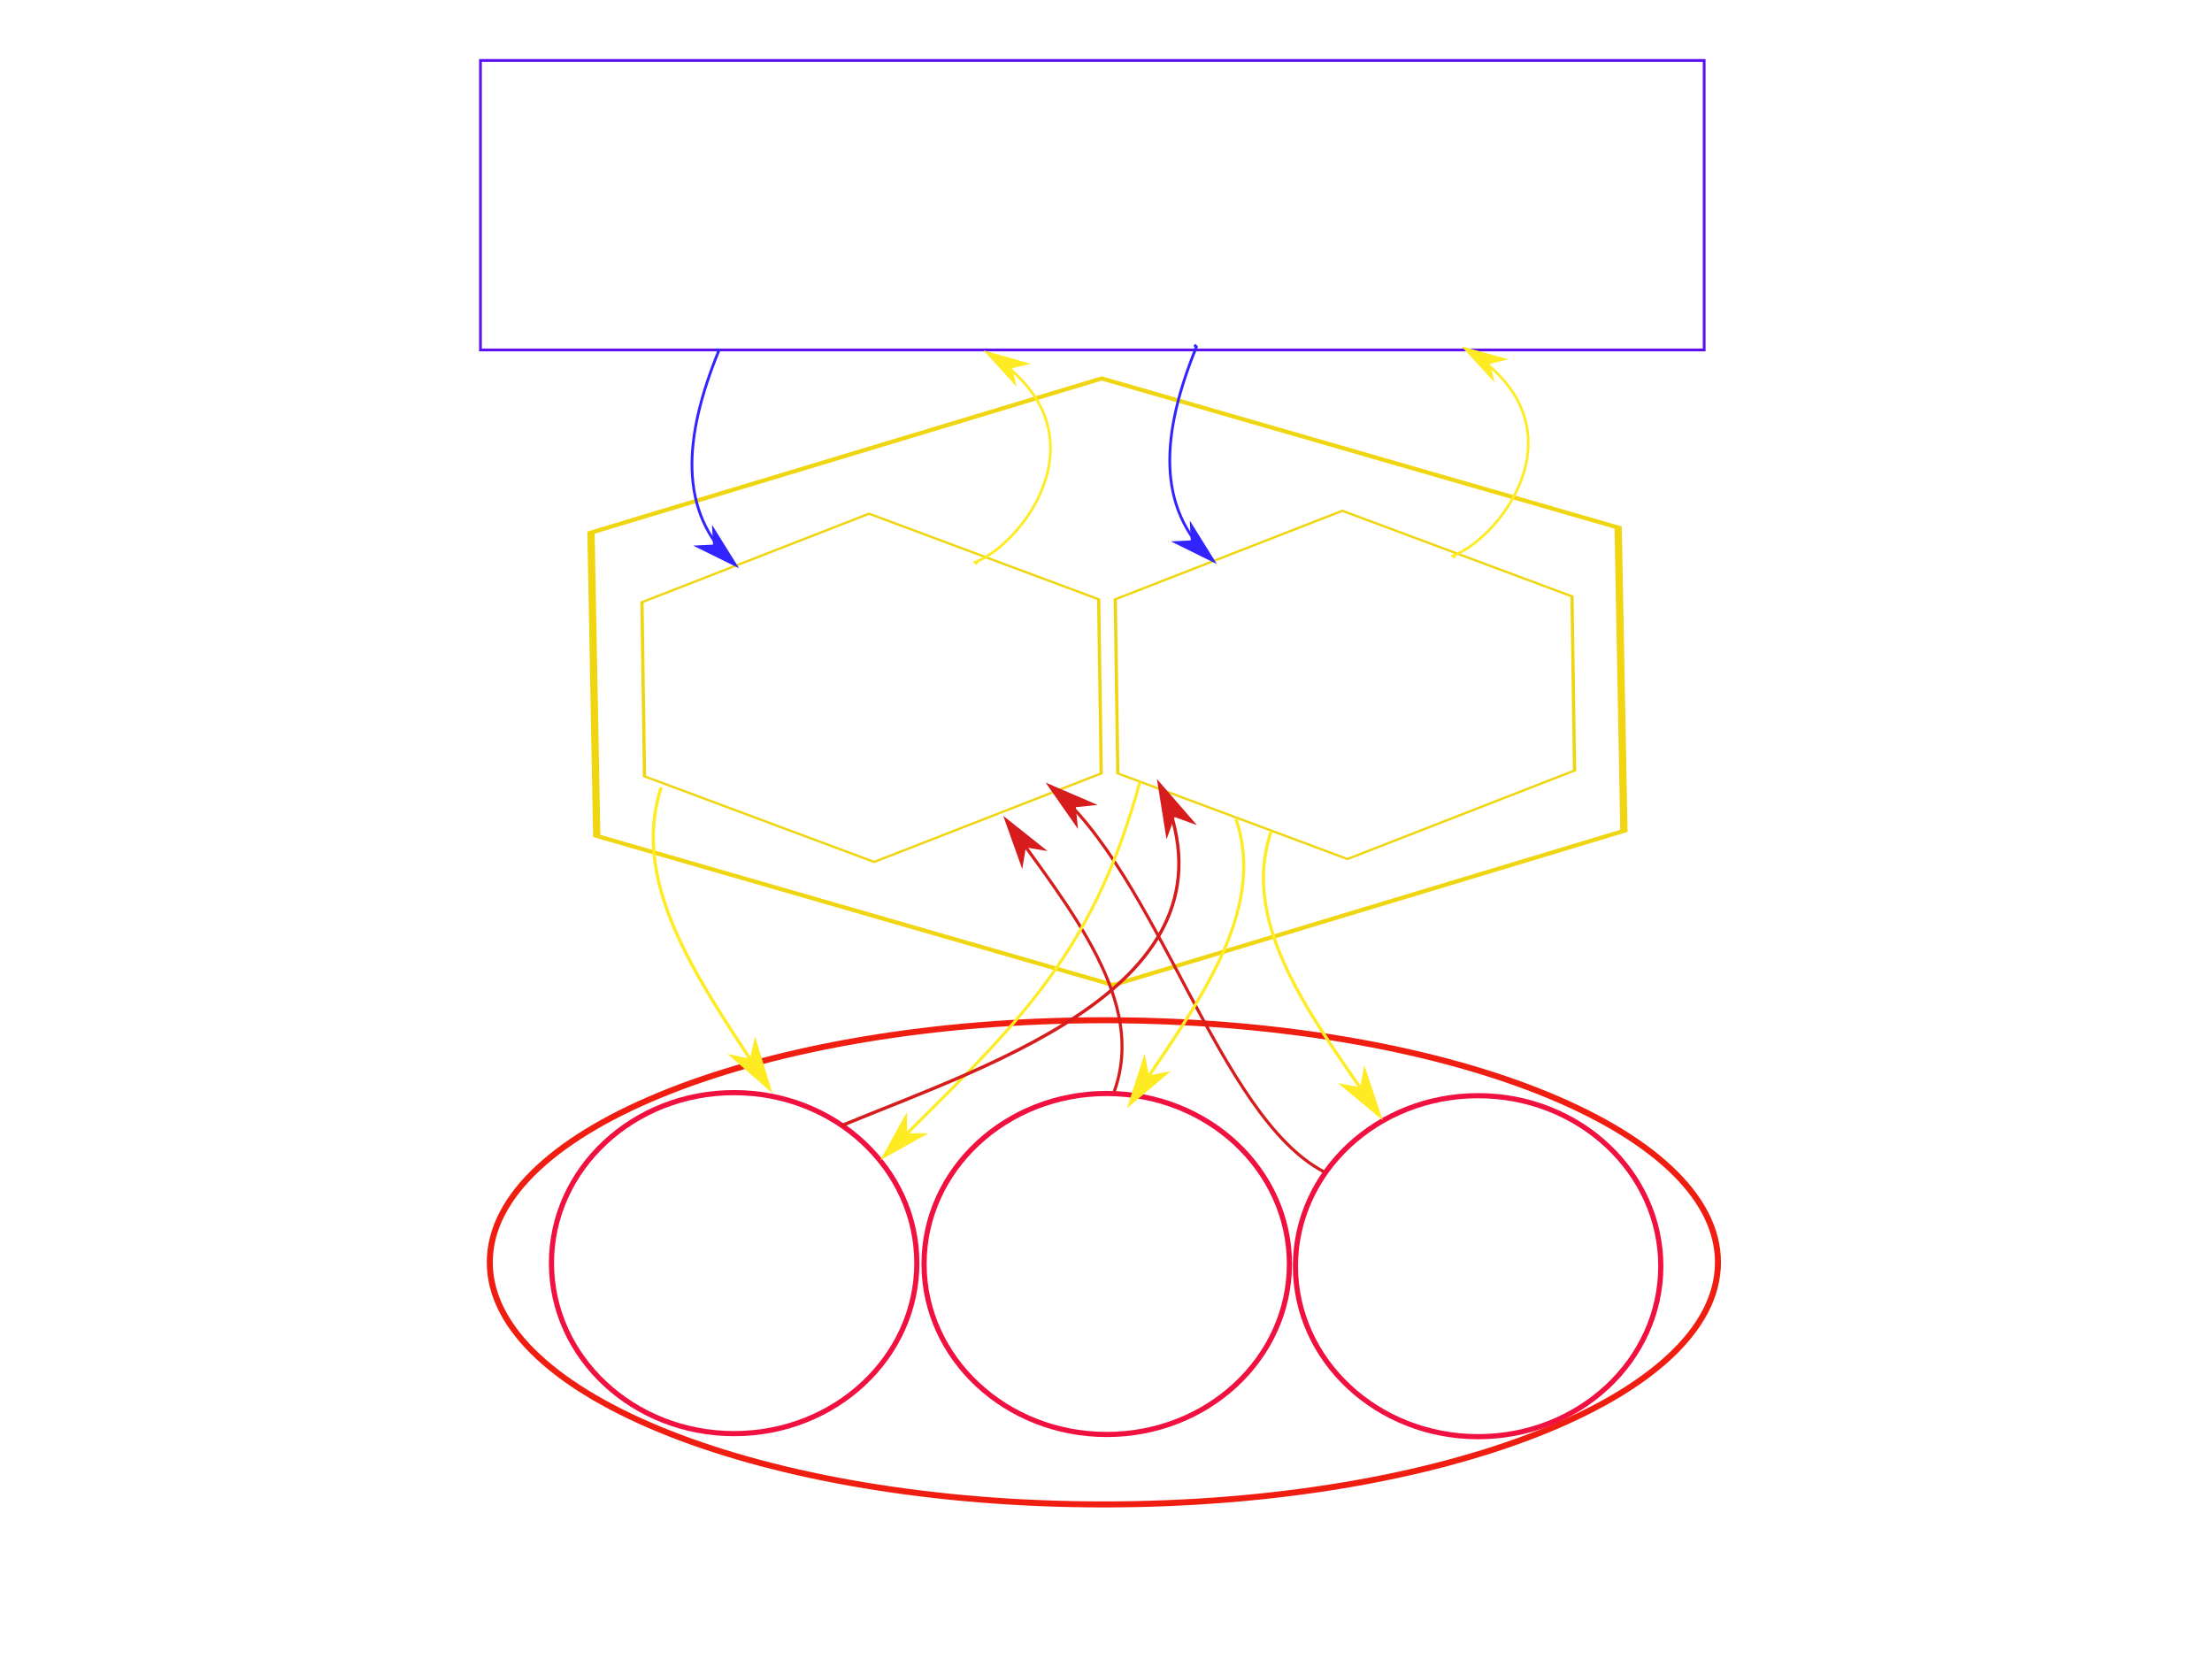
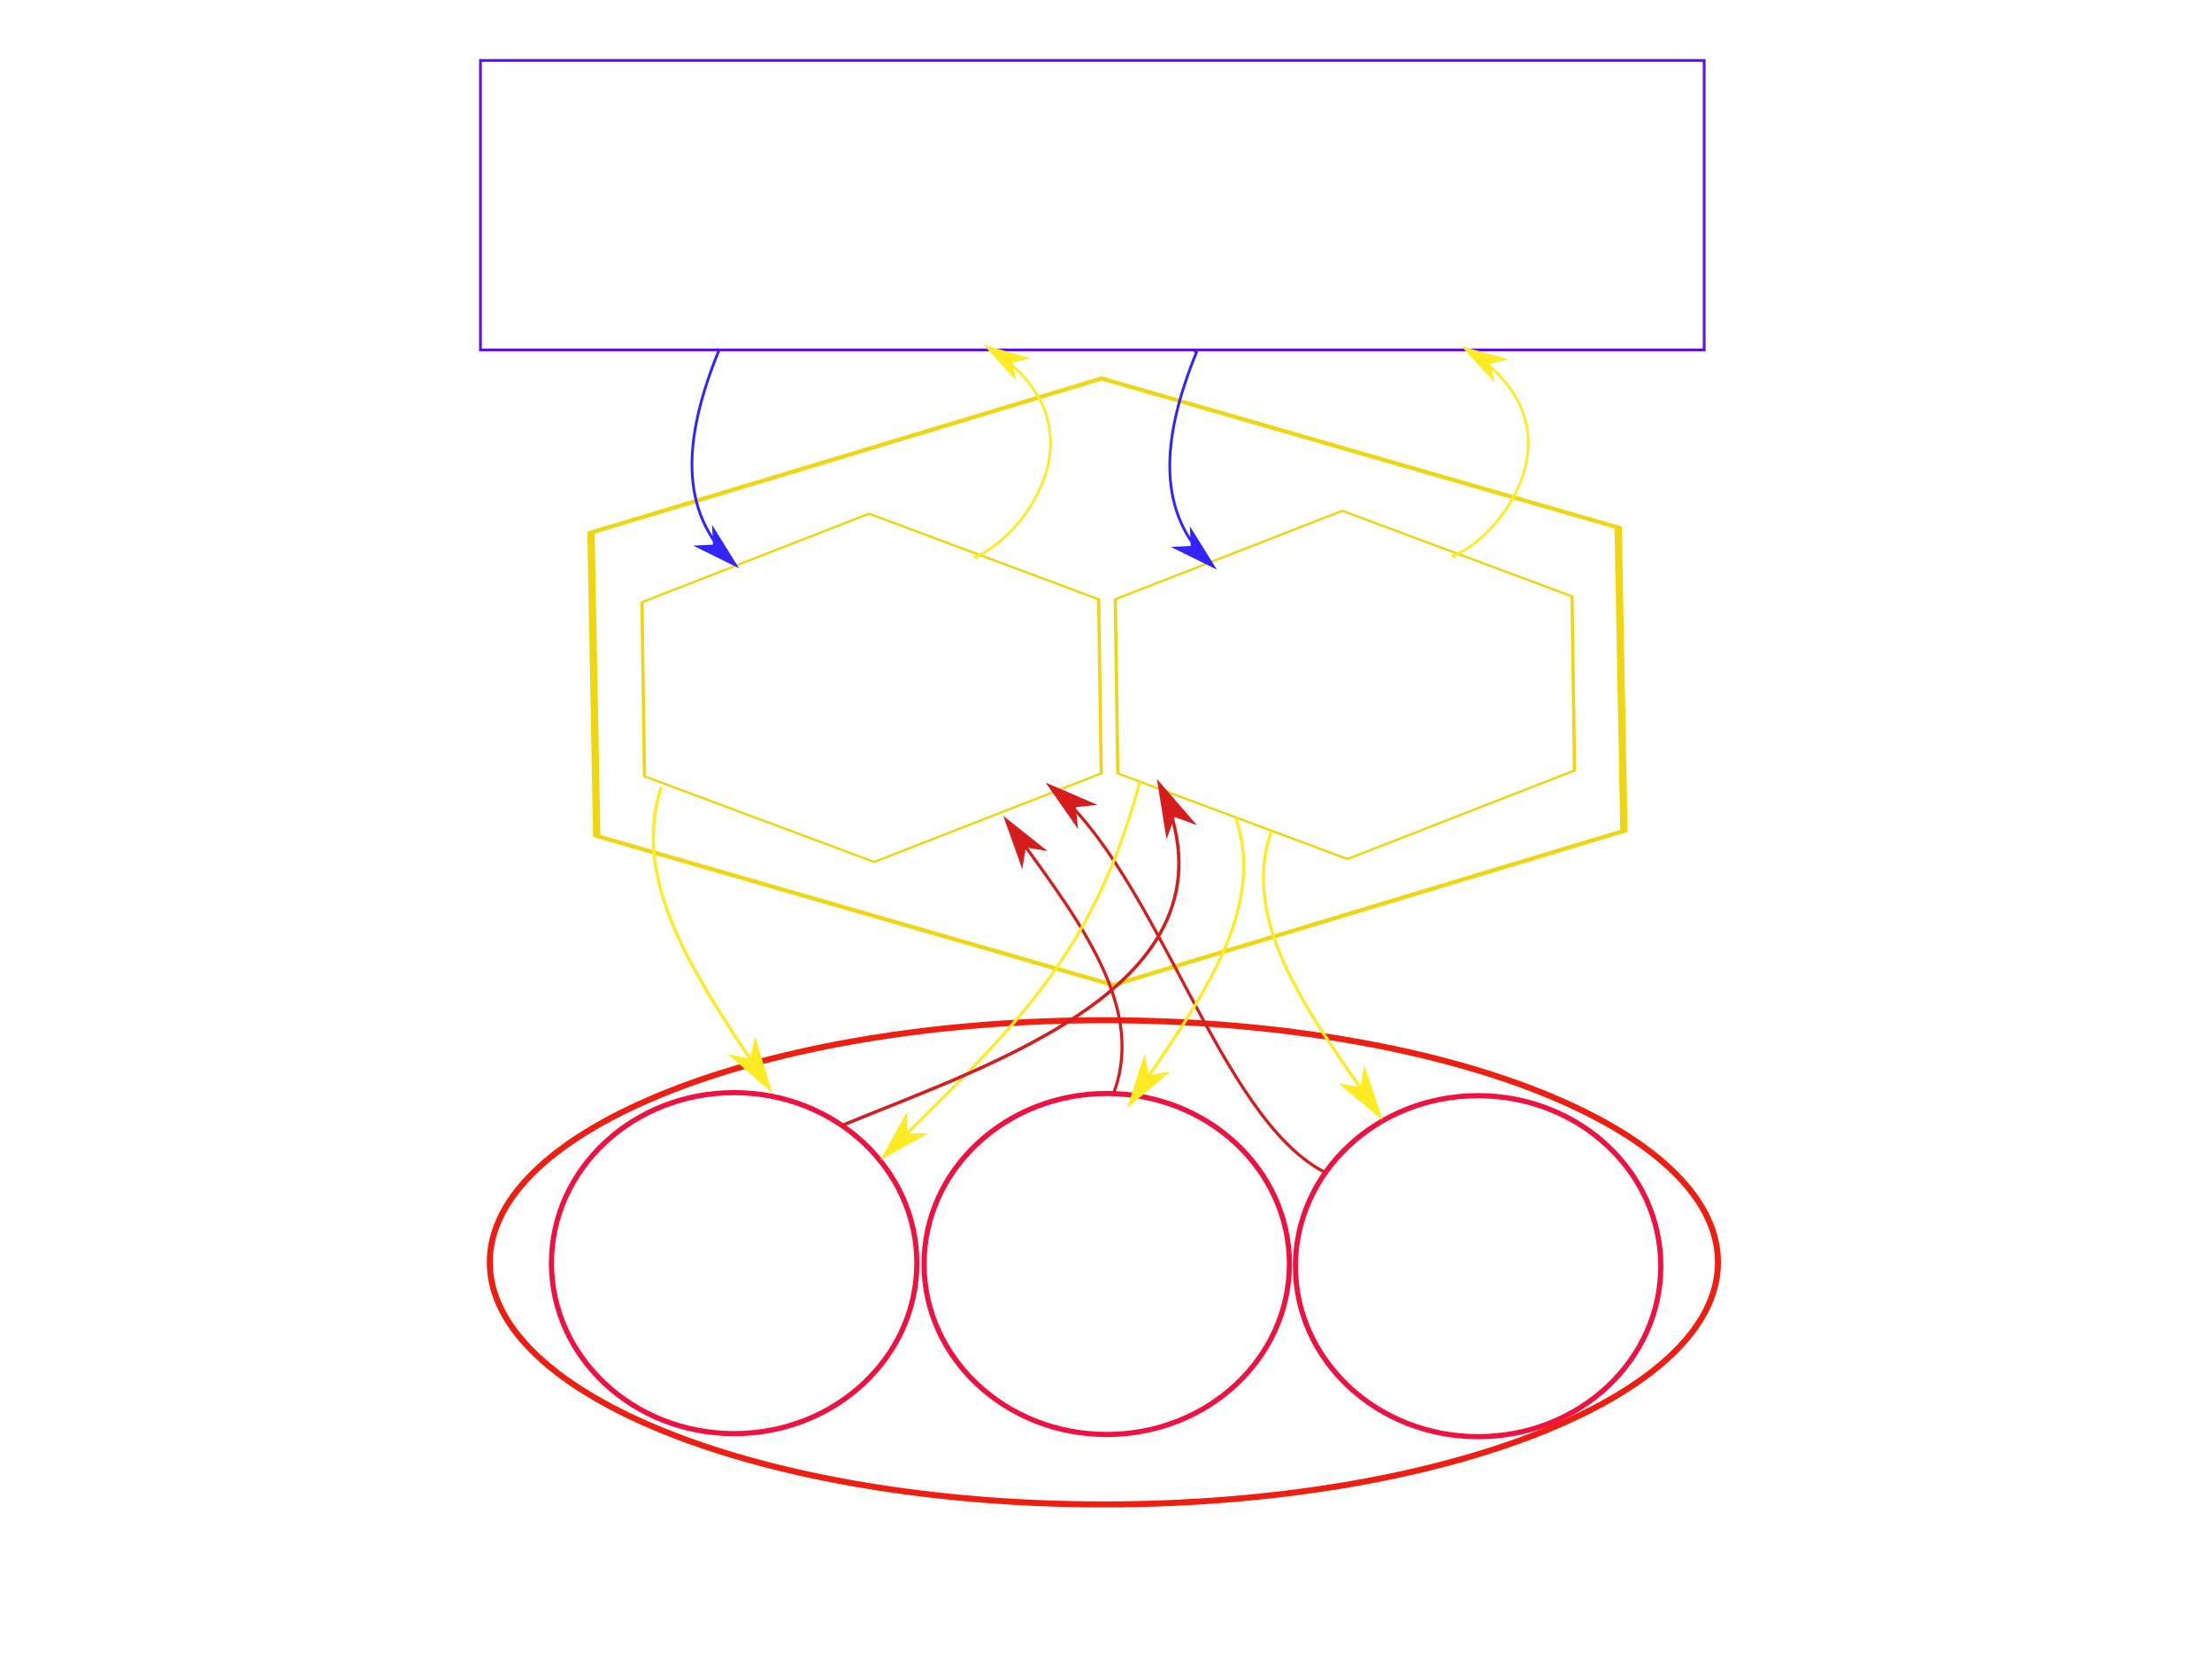
<svg xmlns="http://www.w3.org/2000/svg" width="800" height="600" viewBox="0 0 211.667 158.75" version="1.1" id="svg8">
  <defs id="defs2">
    <marker style="overflow:visible" id="marker36987" refX="0.0" refY="0.0" orient="auto">
      <path transform="scale(0.8) translate(12.5,0)" style="fill-rule:evenodd;stroke:#ffeb24;stroke-width:1pt;stroke-opacity:1;fill:#ffeb24;fill-opacity:1" d="M 0.0,0.0 L 5.0,-5.0 L -12.5,0.0 L 5.0,5.0 L 0.0,0.0 z " id="path36985" />
    </marker>
    <marker style="overflow:visible" id="marker32993" refX="0.0" refY="0.0" orient="auto">
      <path transform="scale(0.8) translate(12.5,0)" style="fill-rule:evenodd;stroke:#ffeb24;stroke-width:1pt;stroke-opacity:1;fill:#ffeb24;fill-opacity:1" d="M 0.0,0.0 L 5.0,-5.0 L -12.5,0.0 L 5.0,5.0 L 0.0,0.0 z " id="path32991" />
    </marker>
    <marker style="overflow:visible" id="marker32651" refX="0.0" refY="0.0" orient="auto">
      <path transform="scale(0.8) translate(12.5,0)" style="fill-rule:evenodd;stroke:#ffeb24;stroke-width:1pt;stroke-opacity:1;fill:#ffeb24;fill-opacity:1" d="M 0.0,0.0 L 5.0,-5.0 L -12.5,0.0 L 5.0,5.0 L 0.0,0.0 z " id="path32649" />
    </marker>
    <marker style="overflow:visible" id="marker32475" refX="0.0" refY="0.0" orient="auto">
      <path transform="scale(0.8) translate(12.5,0)" style="fill-rule:evenodd;stroke:#ffeb24;stroke-width:1pt;stroke-opacity:1;fill:#ffeb24;fill-opacity:1" d="M 0.0,0.0 L 5.0,-5.0 L -12.5,0.0 L 5.0,5.0 L 0.0,0.0 z " id="path32473" />
    </marker>
    <marker style="overflow:visible" id="marker30955" refX="0.0" refY="0.0" orient="auto">
      <path transform="scale(0.8) translate(12.5,0)" style="fill-rule:evenodd;stroke:#ffeb24;stroke-width:1pt;stroke-opacity:1;fill:#ffeb24;fill-opacity:1" d="M 0.0,0.0 L 5.0,-5.0 L -12.5,0.0 L 5.0,5.0 L 0.0,0.0 z " id="path30953" />
    </marker>
    <marker orient="auto" refY="0.0" refX="0.0" id="marker30447" style="overflow:visible">
      <path id="path30445" d="M 0.0,0.0 L 5.0,-5.0 L -12.5,0.0 L 5.0,5.0 L 0.0,0.0 z " style="fill-rule:evenodd;stroke:#ffeb24;stroke-width:1pt;stroke-opacity:1;fill:#ffeb24;fill-opacity:1" transform="scale(0.8) translate(12.5,0)" />
    </marker>
    <marker style="overflow:visible" id="marker29945" refX="0.0" refY="0.0" orient="auto">
      <path transform="scale(0.8) translate(12.5,0)" style="fill-rule:evenodd;stroke:#ffeb24;stroke-width:1pt;stroke-opacity:1;fill:#ffeb24;fill-opacity:1" d="M 0.0,0.0 L 5.0,-5.0 L -12.5,0.0 L 5.0,5.0 L 0.0,0.0 z " id="path29943" />
    </marker>
    <marker style="overflow:visible" id="marker2779" refX="0.0" refY="0.0" orient="auto">
      <path transform="scale(0.8) translate(12.5,0)" style="fill-rule:evenodd;stroke:#3124ff;stroke-width:1pt;stroke-opacity:1;fill:#3124ff;fill-opacity:1" d="M 0.0,0.0 L 5.0,-5.0 L -12.5,0.0 L 5.0,5.0 L 0.0,0.0 z " id="path2777" />
    </marker>
    <marker style="overflow:visible" id="marker2603" refX="0.0" refY="0.0" orient="auto">
      <path transform="scale(0.8) translate(12.5,0)" style="fill-rule:evenodd;stroke:#ffeb24;stroke-width:1pt;stroke-opacity:1;fill:#ffeb24;fill-opacity:1" d="M 0.0,0.0 L 5.0,-5.0 L -12.5,0.0 L 5.0,5.0 L 0.0,0.0 z " id="path2601" />
    </marker>
    <marker orient="auto" refY="0.0" refX="0.0" id="marker1927" style="overflow:visible">
      <path id="path1925" d="M 0.0,0.0 L 5.0,-5.0 L -12.5,0.0 L 5.0,5.0 L 0.0,0.0 z " style="fill-rule:evenodd;stroke:#000000;stroke-width:1pt;stroke-opacity:1;fill:#000000;fill-opacity:1" transform="scale(0.8) translate(12.5,0)" />
    </marker>
    <marker orient="auto" refY="0.0" refX="0.0" id="marker1757" style="overflow:visible">
      <path id="path1755" d="M 0.0,0.0 L 5.0,-5.0 L -12.5,0.0 L 5.0,5.0 L 0.0,0.0 z " style="fill-rule:evenodd;stroke:#000000;stroke-width:1pt;stroke-opacity:1;fill:#000000;fill-opacity:1" transform="scale(0.8) translate(12.5,0)" />
    </marker>
    <marker orient="auto" refY="0.0" refX="0.0" id="Arrow1Lstart" style="overflow:visible">
      <path id="path907" d="M 0.0,0.0 L 5.0,-5.0 L -12.5,0.0 L 5.0,5.0 L 0.0,0.0 z " style="fill-rule:evenodd;stroke:#ffeb24;stroke-width:1pt;stroke-opacity:1;fill:#ffeb24;fill-opacity:1" transform="scale(0.8) translate(12.5,0)" />
    </marker>
    <marker style="overflow:visible" id="marker2779-4" refX="0" refY="0" orient="auto">
      <path transform="matrix(0.8,0,0,0.8,10,0)" style="fill:#ffeb24;fill-opacity:1;fill-rule:evenodd;stroke:#ffeb24;stroke-width:1pt;stroke-opacity:1" d="M 0,0 5,-5 -12.5,0 5,5 Z" id="path2777-2" />
    </marker>
    <marker orient="auto" refY="0" refX="0" id="Arrow1Lstart-5" style="overflow:visible">
      <path id="path907-8" d="M 0,0 5,-5 -12.5,0 5,5 Z" style="fill:#d61c1c;fill-opacity:1;fill-rule:evenodd;stroke:#d61c1c;stroke-width:1pt;stroke-opacity:1" transform="matrix(0.8,0,0,0.8,10,0)" />
    </marker>
    <marker style="overflow:visible" id="marker2779-43" refX="0" refY="0" orient="auto">
      <path transform="matrix(0.8,0,0,0.8,10,0)" style="fill:#ffeb24;fill-opacity:1;fill-rule:evenodd;stroke:#ffeb24;stroke-width:1pt;stroke-opacity:1" d="M 0,0 5,-5 -12.5,0 5,5 Z" id="path2777-9" />
    </marker>
    <marker style="overflow:visible" id="marker36987-0" refX="0" refY="0" orient="auto">
      <path transform="matrix(0.8,0,0,0.8,10,0)" style="fill:#ffeb24;fill-opacity:1;fill-rule:evenodd;stroke:#ffeb24;stroke-width:1pt;stroke-opacity:1" d="M 0,0 5,-5 -12.5,0 5,5 Z" id="path36985-3" />
    </marker>
    <marker style="overflow:visible" id="marker2779-5" refX="0" refY="0" orient="auto">
      <path transform="matrix(0.8,0,0,0.8,10,0)" style="fill:#3124ff;fill-opacity:1;fill-rule:evenodd;stroke:#3124ff;stroke-width:1pt;stroke-opacity:1" d="M 0,0 5,-5 -12.5,0 5,5 Z" id="path2777-7" />
    </marker>
    <marker orient="auto" refY="0" refX="0" id="Arrow1Lstart-4" style="overflow:visible">
      <path id="path907-1" d="M 0,0 5,-5 -12.5,0 5,5 Z" style="fill:#d61c1c;fill-opacity:1;fill-rule:evenodd;stroke:#d61c1c;stroke-width:1pt;stroke-opacity:1" transform="matrix(0.8,0,0,0.8,10,0)" />
    </marker>
    <marker orient="auto" refY="0" refX="0" id="Arrow1Lstart-3" style="overflow:visible">
      <path id="path907-14" d="M 0,0 5,-5 -12.5,0 5,5 Z" style="fill:#ffeb24;fill-opacity:1;fill-rule:evenodd;stroke:#ffeb24;stroke-width:1pt;stroke-opacity:1" transform="matrix(0.8,0,0,0.8,10,0)" />
    </marker>
    <marker orient="auto" refY="0" refX="0" id="Arrow1Lstart-4-2" style="overflow:visible">
      <path id="path907-1-9" d="M 0,0 5,-5 -12.5,0 5,5 Z" style="fill:#d61c1c;fill-opacity:1;fill-rule:evenodd;stroke:#d61c1c;stroke-width:1pt;stroke-opacity:1" transform="matrix(0.8,0,0,0.8,10,0)" />
    </marker>
    <marker orient="auto" refY="0" refX="0" id="Arrow1Lstart-3-7" style="overflow:visible">
      <path id="path907-14-3" d="M 0,0 5,-5 -12.5,0 5,5 Z" style="fill:#ffeb24;fill-opacity:1;fill-rule:evenodd;stroke:#ffeb24;stroke-width:1pt;stroke-opacity:1" transform="matrix(0.8,0,0,0.8,10,0)" />
    </marker>
    <marker orient="auto" refY="0" refX="0" id="Arrow1Lstart-3-4" style="overflow:visible">
      <path id="path907-14-7" d="M 0,0 5,-5 -12.5,0 5,5 Z" style="fill:#ffeb24;fill-opacity:1;fill-rule:evenodd;stroke:#ffeb24;stroke-width:1pt;stroke-opacity:1" transform="matrix(0.8,0,0,0.8,10,0)" />
    </marker>
    <marker orient="auto" refY="0" refX="0" id="Arrow1Lstart-1" style="overflow:visible">
      <path id="path907-5" d="M 0,0 5,-5 -12.5,0 5,5 Z" style="fill:#d61c1c;fill-opacity:1;fill-rule:evenodd;stroke:#d61c1c;stroke-width:1pt;stroke-opacity:1" transform="matrix(0.8,0,0,0.8,10,0)" />
    </marker>
  </defs>
  <g id="layer1" transform="translate(0,-138.25)">
    <flowRoot xml:space="preserve" id="flowRoot817" style="fill:black;fill-opacity:1;stroke:none;font-family:sans-serif;font-style:normal;font-weight:normal;font-size:40px;line-height:1.25;letter-spacing:0px;word-spacing:0px">
      <flowRegion id="flowRegion819">
        <rect id="rect821" width="239.406" height="73.741" x="283.853" y="243.416" />
      </flowRegion>
      <flowPara id="flowPara823" />
    </flowRoot>
    <text xml:space="preserve" style="font-style:normal;font-weight:normal;font-size:10.583px;line-height:1.25;font-family:sans-serif;letter-spacing:0px;word-spacing:0px;fill:#000000;fill-opacity:1;stroke:none;stroke-width:0.265" x="118.935" y="211.206" id="text827">
      <tspan id="tspan825" x="118.935" y="220.57" style="stroke-width:0.265" />
    </text>
    <ellipse style="opacity:1;fill:none;fill-opacity:1;stroke:#f01d11;stroke-width:0.575;stroke-miterlimit:4;stroke-dasharray:none;stroke-opacity:1" id="path831" cx="105.63" cy="259.042" rx="58.762" ry="23.166" />
    <path style="opacity:1;fill:none;fill-opacity:1;stroke:#f0d611;stroke-width:0.703;stroke-miterlimit:4;stroke-dasharray:none;stroke-opacity:1" id="path815" d="m 125.617,230.45 -49.16,29.02 -49.712,-28.063 -0.553,-57.084 49.16,-29.02 49.712,28.063 z" transform="matrix(0.9941119,0,0,0.5084289,30.51475,100.5875)" />
    <flowRoot xml:space="preserve" id="flowRoot833" style="font-style:normal;font-variant:normal;font-weight:normal;font-stretch:normal;font-size:40px;line-height:1.25;font-family:'Arial Rounded MT Bold';-inkscape-font-specification:'Arial Rounded MT Bold, ';letter-spacing:0px;word-spacing:0px;fill:#000000;fill-opacity:1;stroke:none" transform="matrix(0.2645833,0,0,0.2645833,0.7458166,125.6686)">
      <flowRegion id="flowRegion835" style="font-style:normal;font-variant:normal;font-weight:normal;font-stretch:normal;font-family:'Arial Rounded MT Bold';-inkscape-font-specification:'Arial Rounded MT Bold, '">
        <rect id="rect837" width="277.723" height="46.04" x="256.188" y="98.02" style="font-style:normal;font-variant:normal;font-weight:normal;font-stretch:normal;font-family:'Arial Rounded MT Bold';-inkscape-font-specification:'Arial Rounded MT Bold, '" />
      </flowRegion>
      <flowPara id="flowPara839" style="font-style:normal;font-variant:normal;font-weight:normal;font-stretch:normal;font-family:'Arial Rounded MT Bold';-inkscape-font-specification:'Arial Rounded MT Bold, ';text-align:center;text-anchor:middle">Jeu-vidéo</flowPara>
    </flowRoot>
    <text xml:space="preserve" style="font-style:normal;font-weight:normal;font-size:10.583px;line-height:1.25;font-family:sans-serif;letter-spacing:0px;word-spacing:0px;fill:#000000;fill-opacity:1;stroke:none;stroke-width:0.265" x="80.161" y="215.66" id="text5127">
      <tspan id="tspan5125" x="80.161" y="225.024" style="stroke-width:0.265" />
    </text>
    <rect style="fill:none;fill-rule:evenodd;stroke:#5d11f0;stroke-width:0.265;stroke-opacity:1" id="rect5129" width="117.098" height="27.703" x="45.975" y="144.034" />
    <flowRoot xml:space="preserve" id="flowRoot833-9" style="font-style:normal;font-variant:normal;font-weight:normal;font-stretch:normal;font-size:26.667px;line-height:1.25;font-family:'Arial Rounded MT Bold';-inkscape-font-specification:'Arial Rounded MT Bold, ';letter-spacing:0px;word-spacing:0px;fill:#000000;fill-opacity:1;stroke:none" transform="matrix(0.2645833,0,0,0.2645833,-21.1937,173.7834)">
      <flowRegion id="flowRegion835-8" style="font-style:normal;font-variant:normal;font-weight:normal;font-stretch:normal;font-size:26.667px;font-family:'Arial Rounded MT Bold';-inkscape-font-specification:'Arial Rounded MT Bold, '">
        <rect id="rect837-4" width="277.723" height="46.04" x="256.188" y="98.02" style="font-style:normal;font-variant:normal;font-weight:normal;font-stretch:normal;font-size:26.667px;font-family:'Arial Rounded MT Bold';-inkscape-font-specification:'Arial Rounded MT Bold, '" />
      </flowRegion>
      <flowPara id="flowPara839-3" style="font-style:normal;font-variant:normal;font-weight:normal;font-stretch:normal;font-size:24px;font-family:'Arial Rounded MT Bold';-inkscape-font-specification:'Arial Rounded MT Bold, ';text-align:center;text-anchor:middle">Joueur</flowPara>
    </flowRoot>
    <flowRoot xml:space="preserve" id="flowRoot833-93" style="font-style:normal;font-variant:normal;font-weight:normal;font-stretch:normal;font-size:40px;line-height:1.25;font-family:'Arial Rounded MT Bold';-inkscape-font-specification:'Arial Rounded MT Bold, ';letter-spacing:0px;word-spacing:0px;fill:#000000;fill-opacity:1;stroke:none" transform="matrix(0.1847219,0,0,0.1847219,-2.837084,236.3359)">
      <flowRegion id="flowRegion835-5" style="font-style:normal;font-variant:normal;font-weight:normal;font-stretch:normal;font-family:'Arial Rounded MT Bold';-inkscape-font-specification:'Arial Rounded MT Bold, '">
        <rect id="rect837-6" width="277.723" height="46.04" x="256.188" y="98.02" style="font-style:normal;font-variant:normal;font-weight:normal;font-stretch:normal;font-family:'Arial Rounded MT Bold';-inkscape-font-specification:'Arial Rounded MT Bold, '" />
      </flowRegion>
      <flowPara id="flowPara839-7" style="font-style:normal;font-variant:normal;font-weight:normal;font-stretch:normal;font-size:34.376px;font-family:'Arial Rounded MT Bold';-inkscape-font-specification:'Arial Rounded MT Bold, ';text-align:center;text-anchor:middle">Finance</flowPara>
    </flowRoot>
    <path style="opacity:1;fill:none;fill-opacity:1;stroke:#f0d611;stroke-width:0.703;stroke-miterlimit:4;stroke-dasharray:none;stroke-opacity:1" id="path815-5" d="m 125.617,230.45 -49.16,29.02 -49.712,-28.063 -0.553,-57.084 49.16,-29.02 49.712,28.063 z" transform="matrix(0.4420257,0,0,0.2918799,49.85093,144.9948)" />
    <flowRoot xml:space="preserve" id="flowRoot833-9-0" style="font-style:normal;font-variant:normal;font-weight:normal;font-stretch:normal;font-size:40px;line-height:1.25;font-family:'Arial Rounded MT Bold';-inkscape-font-specification:'Arial Rounded MT Bold, ';letter-spacing:0px;word-spacing:0px;fill:#000000;fill-opacity:1;stroke:none" transform="matrix(0.2645833,0,0,0.2645833,24.09765,170.8582)">
      <flowRegion id="flowRegion835-8-7" style="font-style:normal;font-variant:normal;font-weight:normal;font-stretch:normal;font-family:'Arial Rounded MT Bold';-inkscape-font-specification:'Arial Rounded MT Bold, '">
        <rect id="rect837-4-1" width="277.723" height="46.04" x="256.188" y="98.02" style="font-style:normal;font-variant:normal;font-weight:normal;font-stretch:normal;font-family:'Arial Rounded MT Bold';-inkscape-font-specification:'Arial Rounded MT Bold, '" />
      </flowRegion>
      <flowPara id="flowPara839-3-5" style="font-style:normal;font-variant:normal;font-weight:normal;font-stretch:normal;font-size:24px;font-family:'Arial Rounded MT Bold';-inkscape-font-specification:'Arial Rounded MT Bold, ';text-align:center;text-anchor:middle">Développeur</flowPara>
    </flowRoot>
    <path style="opacity:1;fill:none;fill-opacity:1;stroke:#f0d611;stroke-width:0.703;stroke-miterlimit:4;stroke-dasharray:none;stroke-opacity:1" id="path815-5-7" d="m 125.617,230.45 -49.16,29.02 -49.712,-28.063 -0.553,-57.084 49.16,-29.02 49.712,28.063 z" transform="matrix(0.4420257,0,0,0.2918799,95.14227,144.7154)" />
    <ellipse style="opacity:1;fill:none;fill-opacity:1;stroke:#f01141;stroke-width:0.494;stroke-miterlimit:4;stroke-dasharray:none;stroke-opacity:1" id="path1700" cx="70.251" cy="259.119" rx="17.481" ry="16.315" />
    <flowRoot xml:space="preserve" id="flowRoot833-93-3" style="font-style:normal;font-variant:normal;font-weight:normal;font-stretch:normal;font-size:40px;line-height:1.25;font-family:'Arial Rounded MT Bold';-inkscape-font-specification:'Arial Rounded MT Bold, ';letter-spacing:0px;word-spacing:0px;fill:#000000;fill-opacity:1;stroke:none" transform="matrix(0.1847219,0,0,0.1847219,32.81589,236.4184)">
      <flowRegion id="flowRegion835-5-5" style="font-style:normal;font-variant:normal;font-weight:normal;font-stretch:normal;font-family:'Arial Rounded MT Bold';-inkscape-font-specification:'Arial Rounded MT Bold, '">
        <rect id="rect837-6-8" width="277.723" height="46.04" x="256.188" y="98.02" style="font-style:normal;font-variant:normal;font-weight:normal;font-stretch:normal;font-family:'Arial Rounded MT Bold';-inkscape-font-specification:'Arial Rounded MT Bold, '" />
      </flowRegion>
      <flowPara id="flowPara839-7-9" style="font-style:normal;font-variant:normal;font-weight:normal;font-stretch:normal;font-family:'Arial Rounded MT Bold';-inkscape-font-specification:'Arial Rounded MT Bold, ';text-align:center;text-anchor:middle;font-size:34.376px">Ludisme</flowPara>
    </flowRoot>
    <ellipse style="opacity:1;fill:none;fill-opacity:1;stroke:#f01141;stroke-width:0.494;stroke-miterlimit:4;stroke-dasharray:none;stroke-opacity:1" id="path1700-2" cx="105.904" cy="259.201" rx="17.481" ry="16.315" />
    <flowRoot xml:space="preserve" id="flowRoot833-93-1" style="font-style:normal;font-variant:normal;font-weight:normal;font-stretch:normal;font-size:40px;line-height:1.25;font-family:'Arial Rounded MT Bold';-inkscape-font-specification:'Arial Rounded MT Bold, ';letter-spacing:0px;word-spacing:0px;fill:#000000;fill-opacity:1;stroke:none" transform="matrix(0.1847219,0,0,0.1847219,68.35387,236.628)">
      <flowRegion id="flowRegion835-5-8" style="font-style:normal;font-variant:normal;font-weight:normal;font-stretch:normal;font-family:'Arial Rounded MT Bold';-inkscape-font-specification:'Arial Rounded MT Bold, '">
        <rect id="rect837-6-0" width="277.723" height="46.04" x="256.188" y="98.02" style="font-style:normal;font-variant:normal;font-weight:normal;font-stretch:normal;font-family:'Arial Rounded MT Bold';-inkscape-font-specification:'Arial Rounded MT Bold, '" />
      </flowRegion>
      <flowPara id="flowPara839-7-2" style="font-style:normal;font-variant:normal;font-weight:normal;font-stretch:normal;font-size:34.376px;font-family:'Arial Rounded MT Bold';-inkscape-font-specification:'Arial Rounded MT Bold, ';text-align:center;text-anchor:middle">Esthétique</flowPara>
    </flowRoot>
    <ellipse style="opacity:1;fill:none;fill-opacity:1;stroke:#f01141;stroke-width:0.494;stroke-miterlimit:4;stroke-dasharray:none;stroke-opacity:1" id="path1700-3" cx="141.442" cy="259.411" rx="17.481" ry="16.315" />
    <path style="fill:none;stroke:#ffeb24;stroke-width:0.309px;stroke-linecap:butt;stroke-linejoin:miter;stroke-opacity:1;marker-start:url(#Arrow1Lstart)" d="M 73.583,242.353 C 67.379,232.765 60.126,223.178 63.273,213.59 v 0 0" id="path1753" />
    <path style="fill:none;stroke:#3124ff;stroke-width:0.265;stroke-linecap:butt;stroke-linejoin:miter;stroke-opacity:1;stroke-miterlimit:4;stroke-dasharray:none;marker-start:url(#marker2779)" d="m 70.337,192.28 c -5.554,-5.036 -4.89,-12.266 -1.572,-20.433 l -0.196,-0.196" id="path2593" />
    <path style="fill:none;stroke:#d61c1c;stroke-width:1px;stroke-linecap:butt;stroke-linejoin:miter;stroke-opacity:1;marker-start:url(#Arrow1Lstart-5)" d="M 34.406,1.679 C 15.404,34.429 -6.814,67.178 2.827,99.928 v 0 0" id="path1753-9" />
-     <path style="fill:none;stroke:#ffeb24;stroke-width:0.255;stroke-linecap:butt;stroke-linejoin:miter;stroke-miterlimit:4;stroke-dasharray:none;stroke-opacity:1;marker-start:url(#marker36987)" d="m 94.534,172.039 c 11.557,7.166 3.679,18.024 -1.209,20.017 l 0.204,0.175" id="path2593-0" />
-     <path style="fill:none;stroke:#3124ff;stroke-width:0.265;stroke-linecap:butt;stroke-linejoin:miter;stroke-miterlimit:4;stroke-dasharray:none;stroke-opacity:1;marker-start:url(#marker2779-5)" d="m 116.057,191.878 c -5.554,-5.036 -4.89,-12.266 -1.572,-20.433 l -0.196,-0.196" id="path2593-4" />
+     <path style="fill:none;stroke:#ffeb24;stroke-width:0.255;stroke-linecap:butt;stroke-linejoin:miter;stroke-miterlimit:4;stroke-dasharray:none;stroke-opacity:1;marker-start:url(#marker36987)" d="m 94.534,171.51 c 11.557,7.166 3.679,18.024 -1.209,20.017 l 0.204,0.175" id="path2593-0" />
+     <path style="fill:none;stroke:#3124ff;stroke-width:0.265;stroke-linecap:butt;stroke-linejoin:miter;stroke-miterlimit:4;stroke-dasharray:none;stroke-opacity:1;marker-start:url(#marker2779-5)" d="m 116.057,192.407 c -5.554,-5.036 -4.89,-12.266 -1.572,-20.433 l -0.196,-0.196" id="path2593-4" />
    <path style="fill:none;stroke:#ffeb24;stroke-width:0.254;stroke-linecap:butt;stroke-linejoin:miter;stroke-miterlimit:4;stroke-dasharray:none;stroke-opacity:1;marker-start:url(#marker36987-0)" d="m 140.253,171.635 c 11.56,7.093 3.68,17.839 -1.209,19.811 l 0.204,0.173" id="path2593-0-0" />
    <path style="fill:none;stroke:#d61c1c;stroke-width:0.293px;stroke-linecap:butt;stroke-linejoin:miter;stroke-opacity:1;marker-start:url(#Arrow1Lstart-4)" d="m 96.331,216.779 c 6.186,8.649 13.419,17.299 10.28,25.948 v 0 0" id="path1753-4" />
    <path style="fill:none;stroke:#ffeb24;stroke-width:0.301px;stroke-linecap:butt;stroke-linejoin:miter;stroke-opacity:1;marker-start:url(#Arrow1Lstart-3)" d="m 131.984,244.963 c -6.211,-9.069 -13.474,-18.138 -10.322,-27.207 v 0 0" id="path1753-90" />
    <path style="fill:none;stroke:#d61c1c;stroke-width:0.293px;stroke-linecap:butt;stroke-linejoin:miter;stroke-opacity:1;marker-start:url(#Arrow1Lstart-4-2)" d="m 100.501,213.497 c 10.346,8.436 16.058,31.615 26.201,36.889" id="path1753-4-1" />
    <path style="fill:none;stroke:#ffeb24;stroke-width:0.298px;stroke-linecap:butt;stroke-linejoin:miter;stroke-opacity:1;marker-start:url(#Arrow1Lstart-3-7)" d="m 108.161,243.824 c 6.08,-9.071 13.19,-18.142 10.105,-27.213 v 0 0" id="path1753-90-3" />
    <path style="fill:none;stroke:#ffeb24;stroke-width:0.286px;stroke-linecap:butt;stroke-linejoin:miter;stroke-opacity:1;marker-start:url(#Arrow1Lstart-3-4)" d="m 84.627,248.873 c 11.906,-11.94 19.788,-18.535 24.458,-35.841 v 0" id="path1753-90-4" />
    <flowRoot xml:space="preserve" id="flowRoot833-8" style="font-style:normal;font-variant:normal;font-weight:normal;font-stretch:normal;font-size:26.667px;line-height:1.25;font-family:'Arial Rounded MT Bold';-inkscape-font-specification:'Arial Rounded MT Bold, ';letter-spacing:0px;word-spacing:0px;fill:#000000;fill-opacity:1;stroke:none" transform="matrix(0.2645833,0,0,0.2645833,-25.67009,260.6126)">
      <flowRegion id="flowRegion835-4" style="font-style:normal;font-variant:normal;font-weight:normal;font-stretch:normal;font-size:26.667px;font-family:'Arial Rounded MT Bold';-inkscape-font-specification:'Arial Rounded MT Bold, '">
        <rect id="rect837-45" width="480.897" height="44.452" x="256.188" y="98.02" style="font-style:normal;font-variant:normal;font-weight:normal;font-stretch:normal;font-size:26.667px;font-family:'Arial Rounded MT Bold';-inkscape-font-specification:'Arial Rounded MT Bold, '" />
      </flowRegion>
      <flowPara id="flowPara839-6" style="font-style:normal;font-variant:normal;font-weight:normal;font-stretch:normal;font-size:26.667px;font-family:'Arial Rounded MT Bold';-inkscape-font-specification:'Arial Rounded MT Bold, ';text-align:center;text-anchor:middle">Synthèse des rapports vidéoludiques</flowPara>
    </flowRoot>
    <path style="fill:none;stroke:#d61c1c;stroke-width:0.316px;stroke-linecap:butt;stroke-linejoin:miter;stroke-opacity:1;marker-start:url(#Arrow1Lstart-1)" d="m 110.965,213.352 c 8.784,18.834 -15.878,26.593 -30.457,32.619" id="path1753-0" />
  </g>
</svg>
